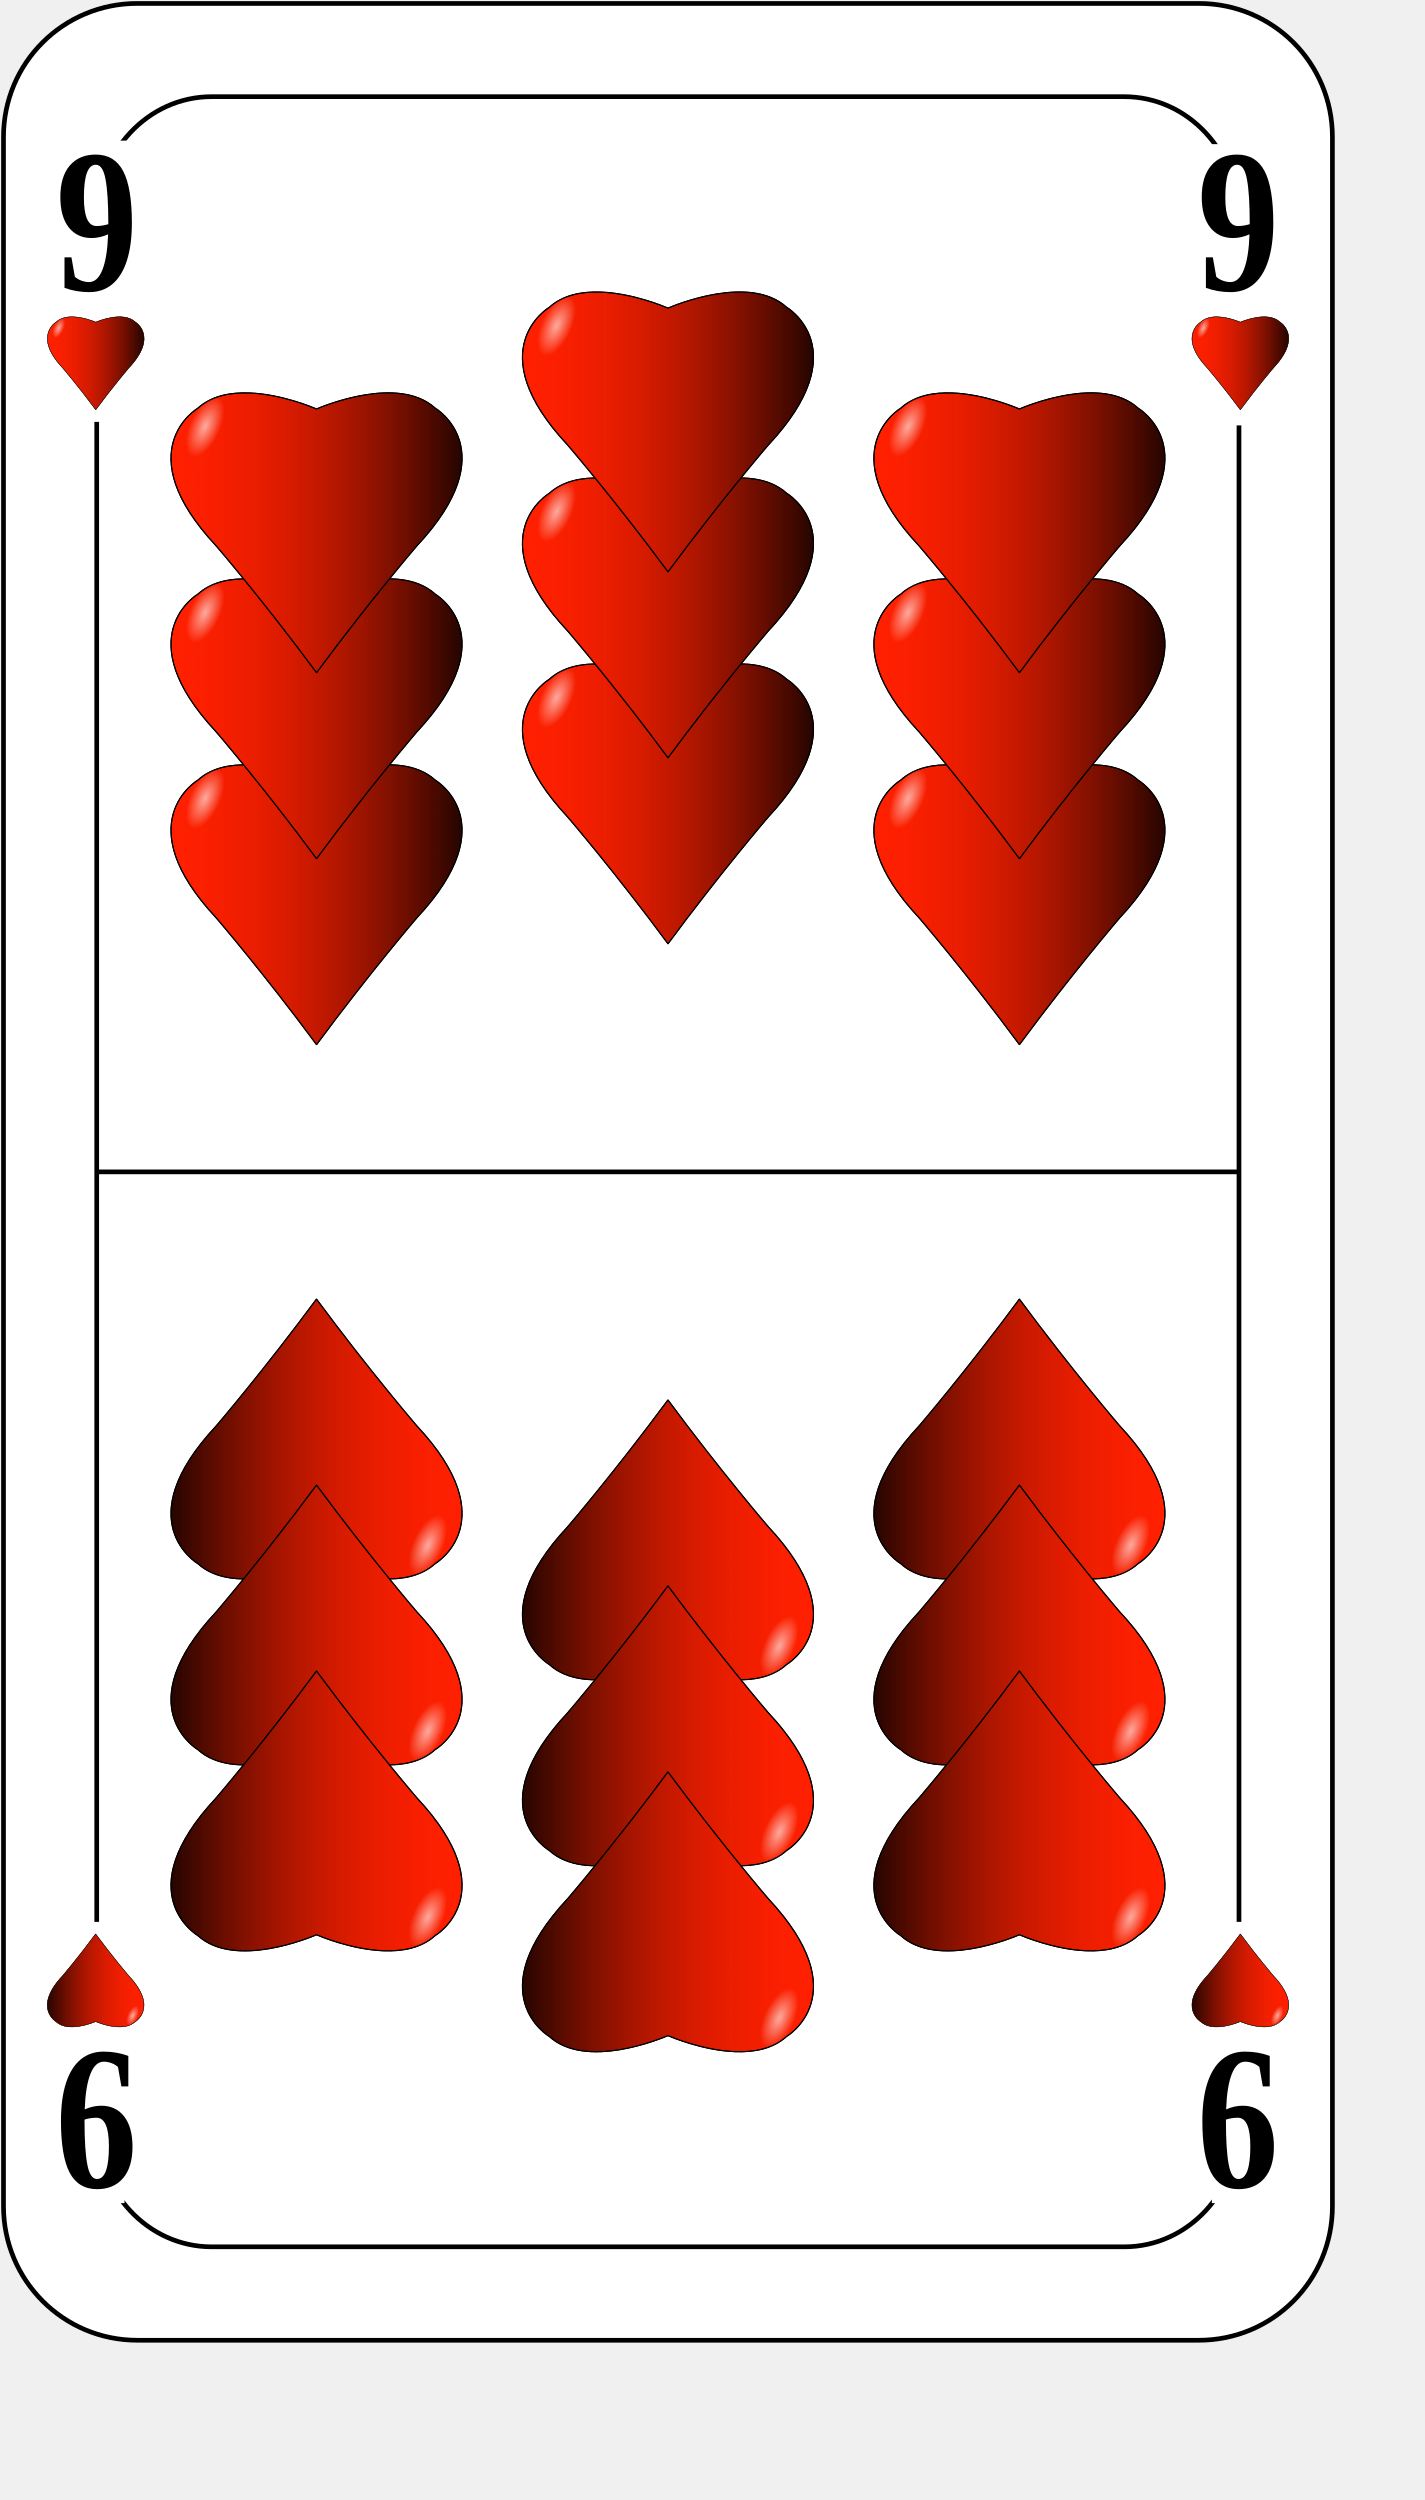
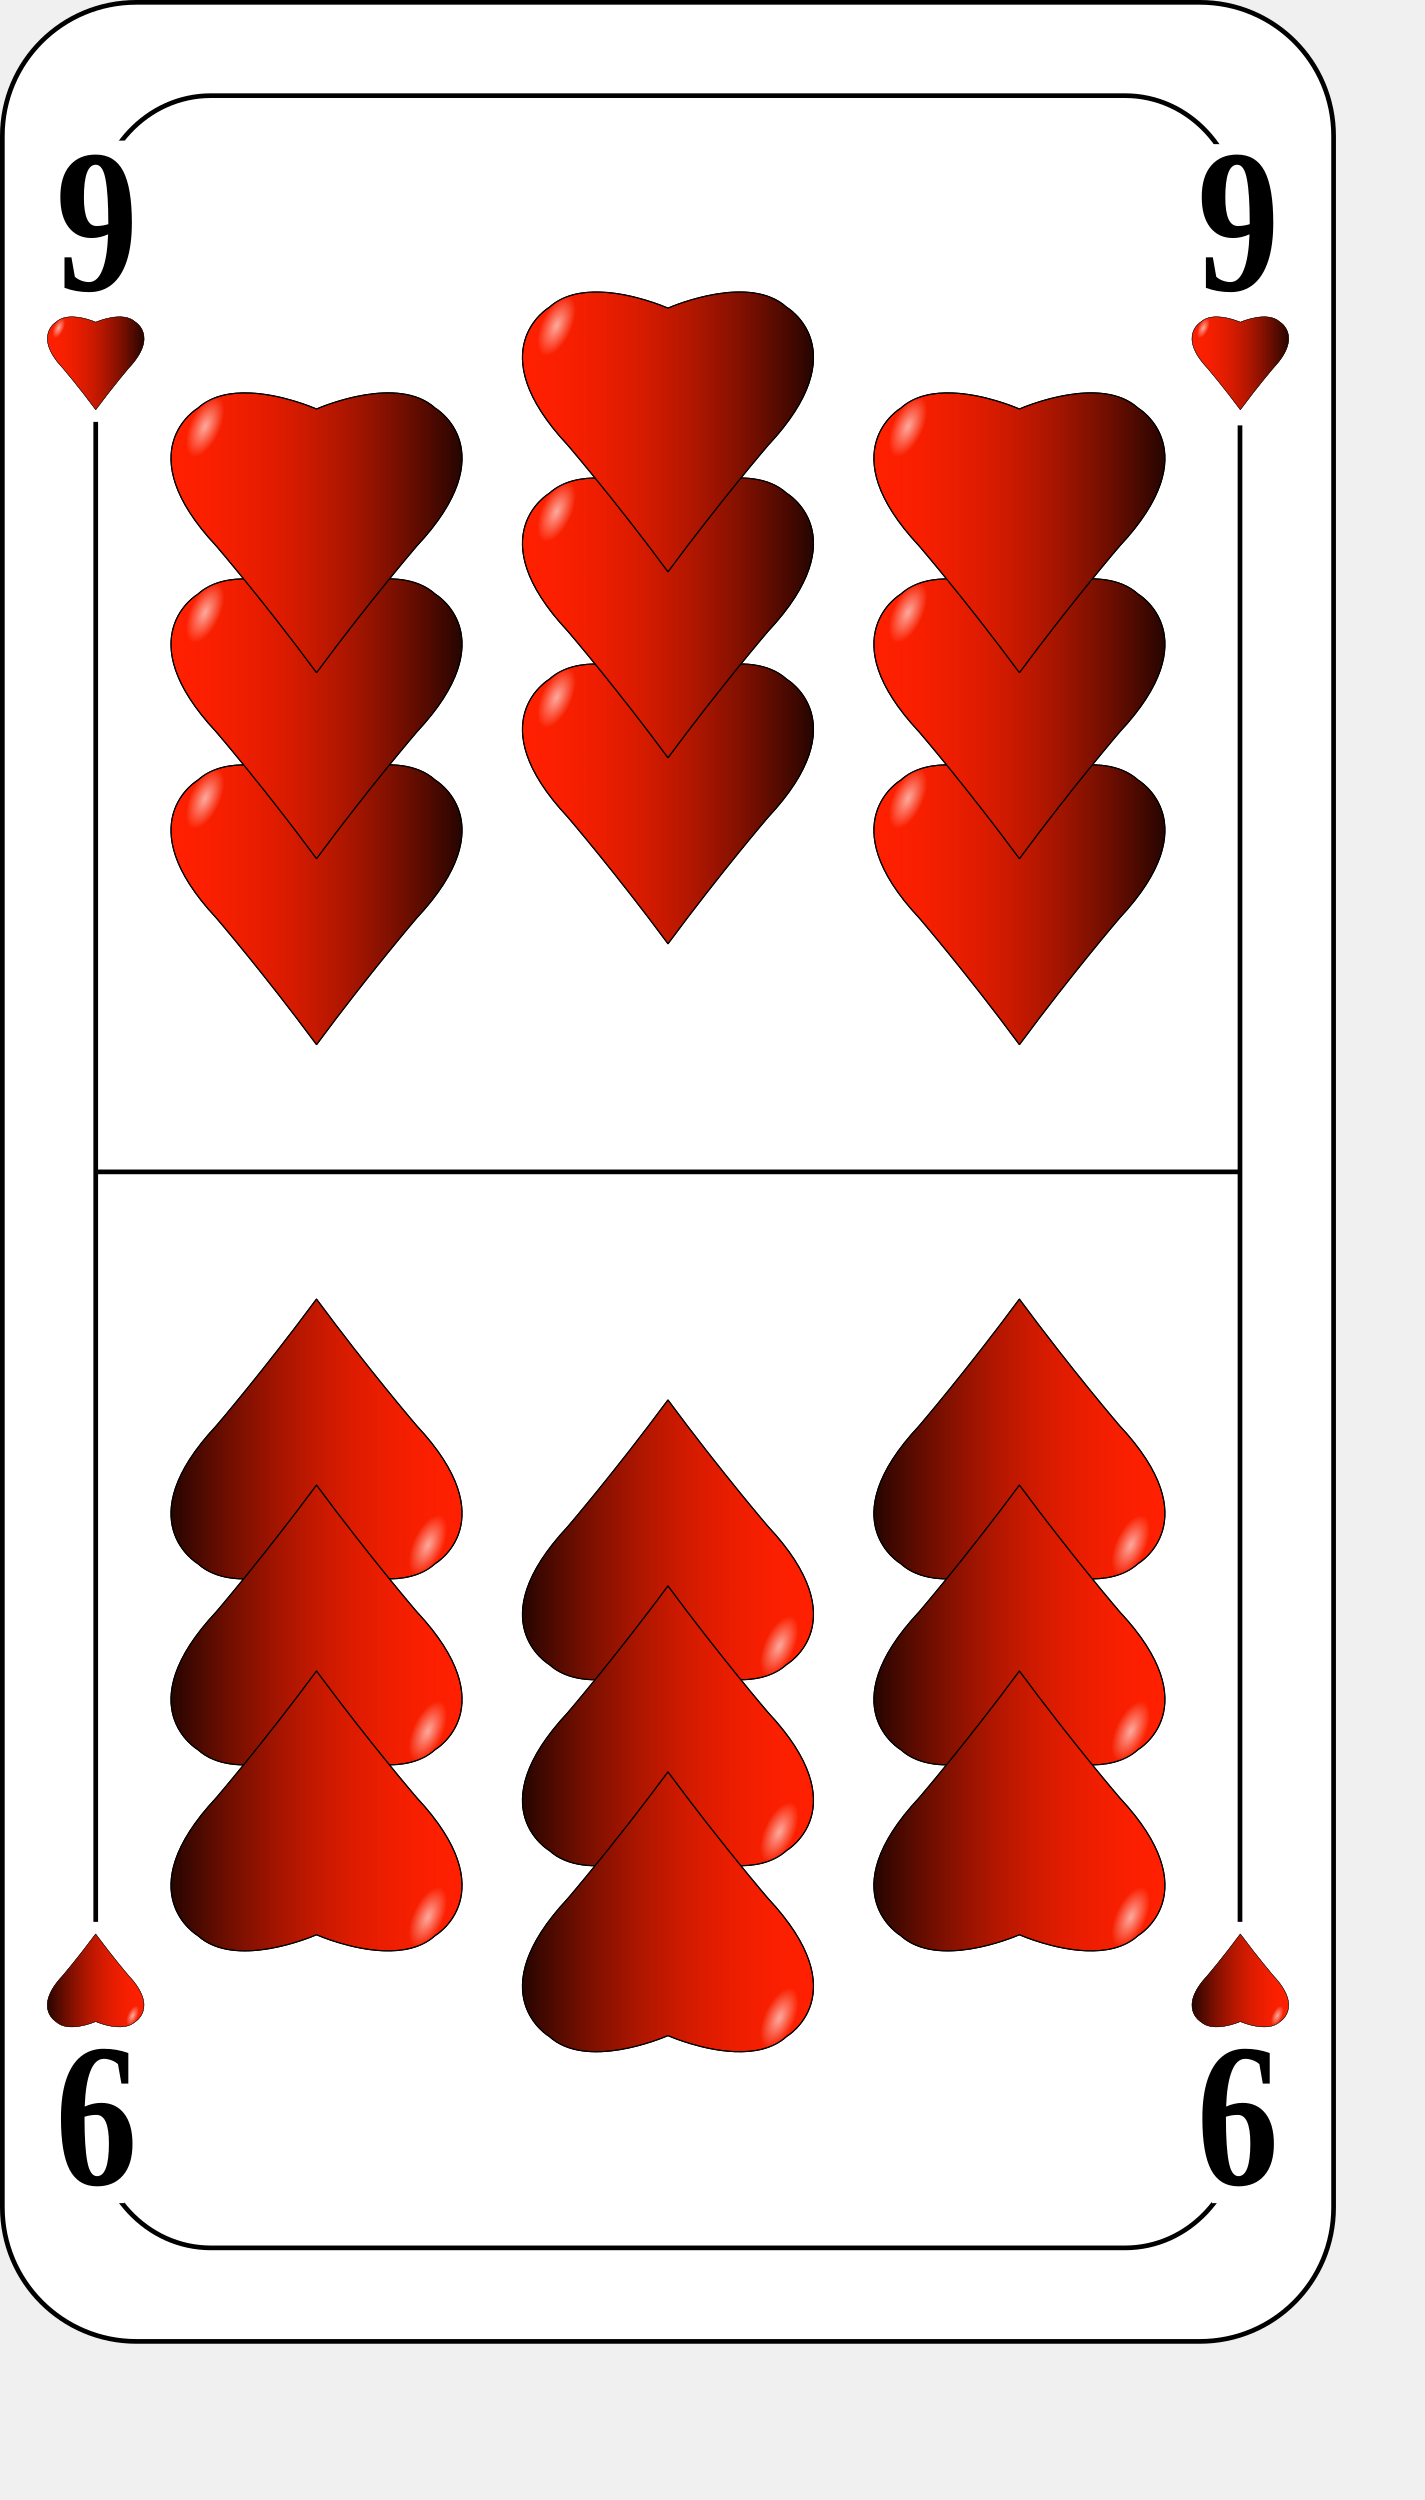
<svg xmlns="http://www.w3.org/2000/svg" xmlns:xlink="http://www.w3.org/1999/xlink" width="5.7cm" height="10cm" id="svg2">
  <defs id="defs4">
    <linearGradient id="linearGradient13385">
      <stop style="stop-color:#ffffff;stop-opacity:1;" offset="0" id="stop13387" />
      <stop style="stop-color:#ffffff;stop-opacity:0.368;" offset="1" id="stop13389" />
    </linearGradient>
    <linearGradient id="linearGradient2891">
      <stop style="stop-color:#000000;stop-opacity:1;" offset="0" id="stop2901" />
      <stop id="stop2926" offset="0.533" style="stop-color:#000000;stop-opacity:1;" />
      <stop id="stop2924" offset="1" style="stop-color:#ffffff;stop-opacity:0;" />
    </linearGradient>
    <marker orient="auto" markerHeight="3" markerWidth="4" markerUnits="strokeWidth" refY="5" refX="10" viewBox="0 0 10 10" id="ArrowStart">
      <path id="path2963" d="M 10 0 L 0 5 L 10 10 z" />
    </marker>
    <marker orient="auto" markerHeight="3" markerWidth="4" markerUnits="strokeWidth" refY="5" refX="0" viewBox="0 0 10 10" id="ArrowEnd">
      <path id="path2960" d="M 0 0 L 10 5 L 0 10 z" />
    </marker>
    <radialGradient xlink:href="#linearGradient2891" id="radialGradient2920" gradientUnits="userSpaceOnUse" cx="67.846" cy="317.541" fx="67.846" fy="317.541" r="17.543" gradientTransform="matrix(2.000017,-1.335070e-4,1.331271e-4,1.994326,-67.88836,-315.731)" />
    <linearGradient xlink:href="#linearGradient2891" id="linearGradient2934" x1="186.023" y1="-181.77" x2="186.023" y2="-201.982" gradientUnits="userSpaceOnUse" />
    <radialGradient xlink:href="#linearGradient2891" id="radialGradient2940" gradientUnits="userSpaceOnUse" gradientTransform="matrix(2.000017,-1.335070e-4,1.331271e-4,1.994326,-67.88836,-315.731)" cx="67.846" cy="317.541" fx="67.846" fy="317.541" r="17.543" />
    <linearGradient xlink:href="#linearGradient2891" id="linearGradient2942" gradientUnits="userSpaceOnUse" x1="186.023" y1="-181.596" x2="186.023" y2="-201.969" gradientTransform="translate(31.65738,-96.22968)" />
    <linearGradient xlink:href="#linearGradient2891" id="linearGradient2946" gradientUnits="userSpaceOnUse" gradientTransform="matrix(0.444424,0,0,1,-285.4879,-190.5501)" x1="186.023" y1="-181.596" x2="186.023" y2="-201.969" />
    <radialGradient xlink:href="#linearGradient2891" id="radialGradient2950" gradientUnits="userSpaceOnUse" gradientTransform="matrix(2.000017,-1.335070e-4,1.331271e-4,1.994326,-67.88836,-315.731)" cx="67.846" cy="317.541" fx="67.846" fy="317.541" r="17.543" />
    <radialGradient xlink:href="#linearGradient2891" id="radialGradient2954" gradientUnits="userSpaceOnUse" gradientTransform="matrix(2.000017,-1.335070e-4,1.331271e-4,1.994326,-67.88836,-315.731)" cx="67.846" cy="317.541" fx="67.846" fy="317.541" r="17.543" />
    <radialGradient xlink:href="#linearGradient2891" id="radialGradient2990" gradientUnits="userSpaceOnUse" gradientTransform="matrix(2.000017,-1.335070e-4,1.331271e-4,1.994326,-67.88836,-315.731)" cx="67.846" cy="317.541" fx="67.846" fy="317.541" r="17.543" />
    <linearGradient xlink:href="#linearGradient2891" id="linearGradient2994" gradientUnits="userSpaceOnUse" x1="186.023" y1="-181.766" x2="186.023" y2="-201.97" gradientTransform="matrix(0.514673,-9.312485e-38,0,1,-192.1665,-152.3622)" />
    <radialGradient xlink:href="#linearGradient2891" id="radialGradient3003" gradientUnits="userSpaceOnUse" gradientTransform="matrix(-3.416636e-4,1.977151,-1.977053,-3.416499e-4,695.667,183.5018)" cx="67.955" cy="317.438" fx="67.955" fy="317.438" r="17.543" />
    <radialGradient xlink:href="#linearGradient2891" id="radialGradient3007" gradientUnits="userSpaceOnUse" gradientTransform="matrix(-4.584482e-4,1.976652,-1.976861,-4.584968e-4,696.0013,183.5971)" cx="67.947" cy="317.633" fx="67.947" fy="317.633" r="17.543" />
    <radialGradient xlink:href="#linearGradient2891" id="radialGradient3009" gradientUnits="userSpaceOnUse" gradientTransform="matrix(1.095167e-2,1.98819,-1.988315,1.095237e-2,698.4489,179.183)" cx="67.946" cy="317.428" fx="67.946" fy="317.428" r="17.543" />
    <linearGradient xlink:href="#linearGradient2891" id="linearGradient3854" gradientUnits="userSpaceOnUse" gradientTransform="matrix(0.514673,-9.312485e-38,0,1,-227.1661,-190.1022)" x1="186.023" y1="-181.764" x2="186.023" y2="-202.091" />
    <linearGradient xlink:href="#linearGradient2891" id="linearGradient3859" gradientUnits="userSpaceOnUse" x1="186.023" y1="-181.77" x2="186.023" y2="-201.982" gradientTransform="translate(37.74003,-34.99958)" />
    <radialGradient xlink:href="#linearGradient2891" id="radialGradient9173" gradientUnits="userSpaceOnUse" gradientTransform="matrix(-3.416636e-4,1.977151,-1.977053,-3.416499e-4,695.667,183.5018)" cx="67.955" cy="317.438" fx="67.955" fy="317.438" r="17.543" />
    <linearGradient xlink:href="#linearGradient2891" id="linearGradient9175" gradientUnits="userSpaceOnUse" gradientTransform="translate(37.74003,-34.99958)" x1="186.023" y1="-181.77" x2="186.023" y2="-201.982" />
    <radialGradient xlink:href="#linearGradient2891" id="radialGradient9177" gradientUnits="userSpaceOnUse" gradientTransform="matrix(-4.584482e-4,1.976652,-1.976861,-4.584968e-4,696.0013,183.5971)" cx="67.947" cy="317.633" fx="67.947" fy="317.633" r="17.543" />
    <radialGradient xlink:href="#linearGradient2891" id="radialGradient9179" gradientUnits="userSpaceOnUse" gradientTransform="matrix(1.095167e-2,1.98819,-1.988315,1.095237e-2,698.4489,179.183)" cx="67.946" cy="317.428" fx="67.946" fy="317.428" r="17.543" />
    <linearGradient xlink:href="#linearGradient2891" id="linearGradient9181" gradientUnits="userSpaceOnUse" gradientTransform="matrix(0.514673,-9.312485e-38,0,1,-227.1661,-190.1022)" x1="186.023" y1="-181.764" x2="186.023" y2="-202.091" />
    <marker orient="auto" markerHeight="3" markerWidth="4" markerUnits="strokeWidth" refY="5" refX="10" viewBox="0 0 10 10" id="marker8348">
      <path id="path8246" d="M 10 0 L 0 5 L 10 10 z" />
    </marker>
    <marker orient="auto" markerHeight="3" markerWidth="4" markerUnits="strokeWidth" refY="5" refX="0" viewBox="0 0 10 10" id="marker8345">
      <path id="path8243" d="M 0 0 L 10 5 L 0 10 z" />
    </marker>
    <radialGradient gradientUnits="userSpaceOnUse" gradientTransform="matrix(0.535225,-0.46193,0.160737,0.186241,45.27302,18.48446)" r="16.411" fy="-23.941" fx="7.646" cy="-23.941" cx="7.646" id="radialGradient7212" xlink:href="#linearGradient7206" />
    <radialGradient gradientUnits="userSpaceOnUse" gradientTransform="matrix(0.217573,0.217573,-0.281981,0.281984,22.90459,16.75709)" r="22.806" fy="32.766" fx="-8.066" cy="32.766" cx="-8.066" id="radialGradient5743" xlink:href="#linearGradient5737" />
    <linearGradient gradientUnits="userSpaceOnUse" y2="55.612" x2="43.451" y1="55.612" x1="64.644" id="linearGradient3075" xlink:href="#linearGradient3077" />
    <linearGradient gradientTransform="translate(-5.149838,-2.797688)" gradientUnits="userSpaceOnUse" y2="33.15" x2="45.329" y1="33.15" x1="66.327" id="linearGradient3056" xlink:href="#linearGradient3061" />
    <linearGradient gradientTransform="translate(-12.82547,-5.950036)" gradientUnits="userSpaceOnUse" y2="101.708" x2="56.564" y1="103.703" x1="58.633" id="linearGradient3046" xlink:href="#linearGradient3001" />
    <linearGradient gradientTransform="translate(-16.31211,-1.629578)" gradientUnits="userSpaceOnUse" y2="90.734" x2="65.342" y1="91.956" x1="68.162" id="linearGradient3038" xlink:href="#linearGradient3001" />
    <linearGradient gradientUnits="userSpaceOnUse" y2="81.561" x2="40.936" y1="81.561" x1="35.771" id="linearGradient3030" xlink:href="#linearGradient3001" />
    <linearGradient gradientTransform="translate(-48.57863,47.01691)" gradientUnits="userSpaceOnUse" y2="22.383" x2="92.34" y1="22.383" x1="107.509" id="linearGradient3007" xlink:href="#linearGradient3001" />
    <linearGradient id="linearGradient3001">
      <stop id="stop3003" offset="0" style="stop-color:#000000;stop-opacity:0.653;" />
      <stop id="stop3005" offset="1" style="stop-color:#000000;stop-opacity:0;" />
    </linearGradient>
    <linearGradient id="linearGradient3061">
      <stop style="stop-color:#992510;stop-opacity:1;" offset="0" id="stop3063" />
      <stop style="stop-color:#992510;stop-opacity:0;" offset="1" id="stop3065" />
    </linearGradient>
    <linearGradient id="linearGradient3077">
      <stop style="stop-color:#1d0400;stop-opacity:1;" offset="0" id="stop3079" />
      <stop style="stop-color:#1d0400;stop-opacity:0;" offset="1" id="stop3081" />
    </linearGradient>
    <radialGradient gradientTransform="matrix(0.712722,-0.135823,-0.179264,0.731676,3.997135,26.61576)" gradientUnits="userSpaceOnUse" r="7.799" fy="3.735" fx="28.9" cy="3.735" cx="28.9" id="radialGradient16370" xlink:href="#linearGradient16364" />
    <linearGradient id="linearGradient16364">
      <stop id="stop16366" offset="0" style="stop-color:#ffffff;stop-opacity:0.622;" />
      <stop id="stop16368" offset="1" style="stop-color:#ffffff;stop-opacity:0;" />
    </linearGradient>
    <linearGradient id="linearGradient5737">
      <stop id="stop5739" offset="0" style="stop-color:#ffffff;stop-opacity:1;" />
      <stop id="stop5741" offset="1" style="stop-color:#ffffff;stop-opacity:0;" />
    </linearGradient>
    <linearGradient id="linearGradient7206">
      <stop id="stop7208" offset="0" style="stop-color:#ffffff;stop-opacity:1;" />
      <stop id="stop7210" offset="1" style="stop-color:#ffffff;stop-opacity:0;" />
    </linearGradient>
    <linearGradient xlink:href="#linearGradient3061" id="linearGradient11466" gradientUnits="userSpaceOnUse" gradientTransform="translate(-5.149838,-2.797688)" x1="66.327" y1="33.15" x2="45.329" y2="33.15" />
    <radialGradient xlink:href="#linearGradient7206" id="radialGradient11468" gradientUnits="userSpaceOnUse" gradientTransform="matrix(0.535225,-0.46193,0.160737,0.186241,45.27302,18.48446)" cx="7.646" cy="-23.941" fx="7.646" fy="-23.941" r="16.411" />
    <linearGradient xlink:href="#linearGradient3001" id="linearGradient11470" gradientUnits="userSpaceOnUse" gradientTransform="translate(-16.31211,-1.629578)" x1="68.162" y1="91.956" x2="65.342" y2="90.734" />
    <linearGradient xlink:href="#linearGradient3001" id="linearGradient11472" gradientUnits="userSpaceOnUse" gradientTransform="translate(-48.57863,47.01691)" x1="107.509" y1="22.383" x2="92.34" y2="22.383" />
    <linearGradient xlink:href="#linearGradient3001" id="linearGradient11474" gradientUnits="userSpaceOnUse" x1="35.771" y1="81.561" x2="40.936" y2="81.561" />
    <linearGradient xlink:href="#linearGradient3001" id="linearGradient11476" gradientUnits="userSpaceOnUse" gradientTransform="translate(-12.82547,-5.950036)" x1="58.633" y1="103.703" x2="56.564" y2="101.708" />
    <linearGradient xlink:href="#linearGradient3077" id="linearGradient11478" gradientUnits="userSpaceOnUse" x1="64.644" y1="55.612" x2="43.451" y2="55.612" />
    <linearGradient xlink:href="#linearGradient3061" id="linearGradient11514" gradientUnits="userSpaceOnUse" gradientTransform="translate(-5.149838,-2.797688)" x1="66.327" y1="33.15" x2="45.329" y2="33.15" />
    <radialGradient xlink:href="#linearGradient7206" id="radialGradient11516" gradientUnits="userSpaceOnUse" gradientTransform="matrix(0.535225,-0.46193,0.160737,0.186241,45.27302,18.48446)" cx="7.646" cy="-23.941" fx="7.646" fy="-23.941" r="16.411" />
    <linearGradient xlink:href="#linearGradient3001" id="linearGradient11518" gradientUnits="userSpaceOnUse" gradientTransform="translate(-16.31211,-1.629578)" x1="68.162" y1="91.956" x2="65.342" y2="90.734" />
    <linearGradient xlink:href="#linearGradient3001" id="linearGradient11520" gradientUnits="userSpaceOnUse" gradientTransform="translate(-48.57863,47.01691)" x1="107.509" y1="22.383" x2="92.34" y2="22.383" />
    <linearGradient xlink:href="#linearGradient3001" id="linearGradient11522" gradientUnits="userSpaceOnUse" x1="35.771" y1="81.561" x2="40.936" y2="81.561" />
    <linearGradient xlink:href="#linearGradient3001" id="linearGradient11524" gradientUnits="userSpaceOnUse" gradientTransform="translate(-12.82547,-5.950036)" x1="58.633" y1="103.703" x2="56.564" y2="101.708" />
    <linearGradient xlink:href="#linearGradient3077" id="linearGradient11526" gradientUnits="userSpaceOnUse" x1="64.644" y1="55.612" x2="43.451" y2="55.612" />
    <linearGradient xlink:href="#linearGradient3061" id="linearGradient11562" gradientUnits="userSpaceOnUse" gradientTransform="translate(-5.149838,-2.797688)" x1="66.327" y1="33.15" x2="45.329" y2="33.15" />
    <radialGradient xlink:href="#linearGradient7206" id="radialGradient11564" gradientUnits="userSpaceOnUse" gradientTransform="matrix(0.535225,-0.46193,0.160737,0.186241,45.27302,18.48446)" cx="7.646" cy="-23.941" fx="7.646" fy="-23.941" r="16.411" />
    <linearGradient xlink:href="#linearGradient3001" id="linearGradient11566" gradientUnits="userSpaceOnUse" gradientTransform="translate(-16.31211,-1.629578)" x1="68.162" y1="91.956" x2="65.342" y2="90.734" />
    <linearGradient xlink:href="#linearGradient3001" id="linearGradient11568" gradientUnits="userSpaceOnUse" gradientTransform="translate(-48.57863,47.01691)" x1="107.509" y1="22.383" x2="92.34" y2="22.383" />
    <linearGradient xlink:href="#linearGradient3001" id="linearGradient11570" gradientUnits="userSpaceOnUse" x1="35.771" y1="81.561" x2="40.936" y2="81.561" />
    <linearGradient xlink:href="#linearGradient3001" id="linearGradient11572" gradientUnits="userSpaceOnUse" gradientTransform="translate(-12.82547,-5.950036)" x1="58.633" y1="103.703" x2="56.564" y2="101.708" />
    <linearGradient xlink:href="#linearGradient3077" id="linearGradient11574" gradientUnits="userSpaceOnUse" x1="64.644" y1="55.612" x2="43.451" y2="55.612" />
    <linearGradient xlink:href="#linearGradient3061" id="linearGradient11610" gradientUnits="userSpaceOnUse" gradientTransform="translate(-5.149838,-2.797688)" x1="66.327" y1="33.15" x2="45.329" y2="33.15" />
    <radialGradient xlink:href="#linearGradient7206" id="radialGradient11612" gradientUnits="userSpaceOnUse" gradientTransform="matrix(0.535225,-0.46193,0.160737,0.186241,45.27302,18.48446)" cx="7.646" cy="-23.941" fx="7.646" fy="-23.941" r="16.411" />
    <linearGradient xlink:href="#linearGradient3001" id="linearGradient11614" gradientUnits="userSpaceOnUse" gradientTransform="translate(-16.31211,-1.629578)" x1="68.162" y1="91.956" x2="65.342" y2="90.734" />
    <linearGradient xlink:href="#linearGradient3001" id="linearGradient11616" gradientUnits="userSpaceOnUse" gradientTransform="translate(-48.57863,47.01691)" x1="107.509" y1="22.383" x2="92.34" y2="22.383" />
    <linearGradient xlink:href="#linearGradient3001" id="linearGradient11618" gradientUnits="userSpaceOnUse" x1="35.771" y1="81.561" x2="40.936" y2="81.561" />
    <linearGradient xlink:href="#linearGradient3001" id="linearGradient11620" gradientUnits="userSpaceOnUse" gradientTransform="translate(-12.82547,-5.950036)" x1="58.633" y1="103.703" x2="56.564" y2="101.708" />
    <linearGradient xlink:href="#linearGradient3077" id="linearGradient11622" gradientUnits="userSpaceOnUse" x1="64.644" y1="55.612" x2="43.451" y2="55.612" />
    <linearGradient xlink:href="#linearGradient3061" id="linearGradient11658" gradientUnits="userSpaceOnUse" gradientTransform="translate(-5.149838,-2.797688)" x1="66.327" y1="33.15" x2="45.329" y2="33.15" />
    <radialGradient xlink:href="#linearGradient7206" id="radialGradient11660" gradientUnits="userSpaceOnUse" gradientTransform="matrix(0.535225,-0.46193,0.160737,0.186241,45.27302,18.48446)" cx="7.646" cy="-23.941" fx="7.646" fy="-23.941" r="16.411" />
    <linearGradient xlink:href="#linearGradient3001" id="linearGradient11662" gradientUnits="userSpaceOnUse" gradientTransform="translate(-16.31211,-1.629578)" x1="68.162" y1="91.956" x2="65.342" y2="90.734" />
    <linearGradient xlink:href="#linearGradient3001" id="linearGradient11664" gradientUnits="userSpaceOnUse" gradientTransform="translate(-48.57863,47.01691)" x1="107.509" y1="22.383" x2="92.34" y2="22.383" />
    <linearGradient xlink:href="#linearGradient3001" id="linearGradient11666" gradientUnits="userSpaceOnUse" x1="35.771" y1="81.561" x2="40.936" y2="81.561" />
    <linearGradient xlink:href="#linearGradient3001" id="linearGradient11668" gradientUnits="userSpaceOnUse" gradientTransform="translate(-12.82547,-5.950036)" x1="58.633" y1="103.703" x2="56.564" y2="101.708" />
    <linearGradient xlink:href="#linearGradient3077" id="linearGradient11670" gradientUnits="userSpaceOnUse" x1="64.644" y1="55.612" x2="43.451" y2="55.612" />
    <linearGradient xlink:href="#linearGradient3061" id="linearGradient11706" gradientUnits="userSpaceOnUse" gradientTransform="translate(-5.149838,-2.797688)" x1="66.327" y1="33.15" x2="45.329" y2="33.15" />
    <radialGradient xlink:href="#linearGradient7206" id="radialGradient11708" gradientUnits="userSpaceOnUse" gradientTransform="matrix(0.535225,-0.46193,0.160737,0.186241,45.27302,18.48446)" cx="7.646" cy="-23.941" fx="7.646" fy="-23.941" r="16.411" />
    <linearGradient xlink:href="#linearGradient3001" id="linearGradient11710" gradientUnits="userSpaceOnUse" gradientTransform="translate(-16.31211,-1.629578)" x1="68.162" y1="91.956" x2="65.342" y2="90.734" />
    <linearGradient xlink:href="#linearGradient3001" id="linearGradient11712" gradientUnits="userSpaceOnUse" gradientTransform="translate(-48.57863,47.01691)" x1="107.509" y1="22.383" x2="92.34" y2="22.383" />
    <linearGradient xlink:href="#linearGradient3001" id="linearGradient11714" gradientUnits="userSpaceOnUse" x1="35.771" y1="81.561" x2="40.936" y2="81.561" />
    <linearGradient xlink:href="#linearGradient3001" id="linearGradient11716" gradientUnits="userSpaceOnUse" gradientTransform="translate(-12.82547,-5.950036)" x1="58.633" y1="103.703" x2="56.564" y2="101.708" />
    <linearGradient xlink:href="#linearGradient3077" id="linearGradient11718" gradientUnits="userSpaceOnUse" x1="64.644" y1="55.612" x2="43.451" y2="55.612" />
    <linearGradient xlink:href="#linearGradient3061" id="linearGradient11802" gradientUnits="userSpaceOnUse" gradientTransform="translate(-5.149838,-2.797688)" x1="66.327" y1="33.15" x2="45.329" y2="33.15" />
    <radialGradient xlink:href="#linearGradient7206" id="radialGradient11804" gradientUnits="userSpaceOnUse" gradientTransform="matrix(0.535225,-0.46193,0.160737,0.186241,45.27302,18.48446)" cx="7.646" cy="-23.941" fx="7.646" fy="-23.941" r="16.411" />
    <linearGradient xlink:href="#linearGradient3001" id="linearGradient11806" gradientUnits="userSpaceOnUse" gradientTransform="translate(-16.31211,-1.629578)" x1="68.162" y1="91.956" x2="65.342" y2="90.734" />
    <linearGradient xlink:href="#linearGradient3001" id="linearGradient11808" gradientUnits="userSpaceOnUse" gradientTransform="translate(-48.57863,47.01691)" x1="107.509" y1="22.383" x2="92.34" y2="22.383" />
    <linearGradient xlink:href="#linearGradient3001" id="linearGradient11810" gradientUnits="userSpaceOnUse" x1="35.771" y1="81.561" x2="40.936" y2="81.561" />
    <linearGradient xlink:href="#linearGradient3001" id="linearGradient11812" gradientUnits="userSpaceOnUse" gradientTransform="translate(-12.82547,-5.950036)" x1="58.633" y1="103.703" x2="56.564" y2="101.708" />
    <linearGradient xlink:href="#linearGradient3077" id="linearGradient11814" gradientUnits="userSpaceOnUse" x1="64.644" y1="55.612" x2="43.451" y2="55.612" />
    <linearGradient xlink:href="#linearGradient3061" id="linearGradient11850" gradientUnits="userSpaceOnUse" gradientTransform="translate(-5.149838,-2.797688)" x1="66.327" y1="33.15" x2="45.329" y2="33.15" />
    <radialGradient xlink:href="#linearGradient7206" id="radialGradient11852" gradientUnits="userSpaceOnUse" gradientTransform="matrix(0.535225,-0.46193,0.160737,0.186241,45.27302,18.48446)" cx="7.646" cy="-23.941" fx="7.646" fy="-23.941" r="16.411" />
    <linearGradient xlink:href="#linearGradient3001" id="linearGradient11854" gradientUnits="userSpaceOnUse" gradientTransform="translate(-16.31211,-1.629578)" x1="68.162" y1="91.956" x2="65.342" y2="90.734" />
    <linearGradient xlink:href="#linearGradient3001" id="linearGradient11856" gradientUnits="userSpaceOnUse" gradientTransform="translate(-48.57863,47.01691)" x1="107.509" y1="22.383" x2="92.34" y2="22.383" />
    <linearGradient xlink:href="#linearGradient3001" id="linearGradient11858" gradientUnits="userSpaceOnUse" x1="35.771" y1="81.561" x2="40.936" y2="81.561" />
    <linearGradient xlink:href="#linearGradient3001" id="linearGradient11860" gradientUnits="userSpaceOnUse" gradientTransform="translate(-12.82547,-5.950036)" x1="58.633" y1="103.703" x2="56.564" y2="101.708" />
    <linearGradient xlink:href="#linearGradient3077" id="linearGradient11862" gradientUnits="userSpaceOnUse" x1="64.644" y1="55.612" x2="43.451" y2="55.612" />
    <linearGradient xlink:href="#linearGradient3061" id="linearGradient11898" gradientUnits="userSpaceOnUse" gradientTransform="translate(-5.149838,-2.797688)" x1="66.327" y1="33.15" x2="45.329" y2="33.15" />
    <radialGradient xlink:href="#linearGradient7206" id="radialGradient11900" gradientUnits="userSpaceOnUse" gradientTransform="matrix(0.535225,-0.46193,0.160737,0.186241,45.27302,18.48446)" cx="7.646" cy="-23.941" fx="7.646" fy="-23.941" r="16.411" />
    <linearGradient xlink:href="#linearGradient3001" id="linearGradient11902" gradientUnits="userSpaceOnUse" gradientTransform="translate(-16.31211,-1.629578)" x1="68.162" y1="91.956" x2="65.342" y2="90.734" />
    <linearGradient xlink:href="#linearGradient3001" id="linearGradient11904" gradientUnits="userSpaceOnUse" gradientTransform="translate(-48.57863,47.01691)" x1="107.509" y1="22.383" x2="92.34" y2="22.383" />
    <linearGradient xlink:href="#linearGradient3001" id="linearGradient11906" gradientUnits="userSpaceOnUse" x1="35.771" y1="81.561" x2="40.936" y2="81.561" />
    <linearGradient xlink:href="#linearGradient3001" id="linearGradient11908" gradientUnits="userSpaceOnUse" gradientTransform="translate(-12.82547,-5.950036)" x1="58.633" y1="103.703" x2="56.564" y2="101.708" />
    <linearGradient xlink:href="#linearGradient3077" id="linearGradient11910" gradientUnits="userSpaceOnUse" x1="64.644" y1="55.612" x2="43.451" y2="55.612" />
    <linearGradient xlink:href="#linearGradient3061" id="linearGradient11912" gradientUnits="userSpaceOnUse" gradientTransform="translate(-5.149838,-2.797688)" x1="66.327" y1="33.15" x2="45.329" y2="33.15" />
    <radialGradient xlink:href="#linearGradient7206" id="radialGradient11914" gradientUnits="userSpaceOnUse" gradientTransform="matrix(0.535225,-0.46193,0.160737,0.186241,45.27302,18.48446)" cx="7.646" cy="-23.941" fx="7.646" fy="-23.941" r="16.411" />
    <linearGradient xlink:href="#linearGradient3001" id="linearGradient11916" gradientUnits="userSpaceOnUse" gradientTransform="translate(-16.31211,-1.629578)" x1="68.162" y1="91.956" x2="65.342" y2="90.734" />
    <linearGradient xlink:href="#linearGradient3001" id="linearGradient11918" gradientUnits="userSpaceOnUse" gradientTransform="translate(-48.57863,47.01691)" x1="107.509" y1="22.383" x2="92.34" y2="22.383" />
    <linearGradient xlink:href="#linearGradient3001" id="linearGradient11920" gradientUnits="userSpaceOnUse" x1="35.771" y1="81.561" x2="40.936" y2="81.561" />
    <linearGradient xlink:href="#linearGradient3001" id="linearGradient11922" gradientUnits="userSpaceOnUse" gradientTransform="translate(-12.82547,-5.950036)" x1="58.633" y1="103.703" x2="56.564" y2="101.708" />
    <linearGradient xlink:href="#linearGradient3077" id="linearGradient11924" gradientUnits="userSpaceOnUse" x1="64.644" y1="55.612" x2="43.451" y2="55.612" />
    <radialGradient gradientUnits="userSpaceOnUse" r="7.799" fy="24.52" fx="24.028" cy="24.52" cx="24.028" id="radialGradient11988" xlink:href="#linearGradient16364" />
    <linearGradient gradientUnits="userSpaceOnUse" y2="52.431" x2="-1.737" y1="52.431" x1="112.339" id="linearGradient5277" xlink:href="#linearGradient5271" />
    <linearGradient id="linearGradient5271">
      <stop id="stop5273" offset="0" style="stop-color:#000000;stop-opacity:1;" />
      <stop id="stop5275" offset="1" style="stop-color:#ff2000;stop-opacity:0;" />
    </linearGradient>
    <linearGradient id="linearGradient11978">
      <stop id="stop11980" offset="0" style="stop-color:#ffffff;stop-opacity:0.731;" />
      <stop id="stop11982" offset="1" style="stop-color:#bcc863;stop-opacity:0;" />
    </linearGradient>
    <linearGradient xlink:href="#linearGradient5271" id="linearGradient12006" gradientUnits="userSpaceOnUse" x1="112.339" y1="52.431" x2="-1.737" y2="52.431" />
    <radialGradient xlink:href="#linearGradient16364" id="radialGradient12008" gradientUnits="userSpaceOnUse" gradientTransform="matrix(0.712722,-0.135823,-0.179264,0.731676,3.997135,26.61576)" cx="28.9" cy="3.735" fx="28.9" fy="3.735" r="7.799" />
    <linearGradient xlink:href="#linearGradient5271" id="linearGradient12018" gradientUnits="userSpaceOnUse" x1="112.339" y1="52.431" x2="-1.737" y2="52.431" />
    <radialGradient xlink:href="#linearGradient16364" id="radialGradient12020" gradientUnits="userSpaceOnUse" gradientTransform="matrix(0.712722,-0.135823,-0.179264,0.731676,3.997135,26.61576)" cx="28.9" cy="3.735" fx="28.9" fy="3.735" r="7.799" />
    <linearGradient xlink:href="#linearGradient5271" id="linearGradient12030" gradientUnits="userSpaceOnUse" x1="112.339" y1="52.431" x2="-1.737" y2="52.431" />
    <radialGradient xlink:href="#linearGradient16364" id="radialGradient12032" gradientUnits="userSpaceOnUse" gradientTransform="matrix(0.712722,-0.135823,-0.179264,0.731676,3.997135,26.61576)" cx="28.9" cy="3.735" fx="28.9" fy="3.735" r="7.799" />
    <linearGradient xlink:href="#linearGradient5271" id="linearGradient12042" gradientUnits="userSpaceOnUse" x1="112.339" y1="52.431" x2="-1.737" y2="52.431" />
    <radialGradient xlink:href="#linearGradient16364" id="radialGradient12044" gradientUnits="userSpaceOnUse" gradientTransform="matrix(0.712722,-0.135823,-0.179264,0.731676,3.997135,26.61576)" cx="28.9" cy="3.735" fx="28.9" fy="3.735" r="7.799" />
    <linearGradient xlink:href="#linearGradient5271" id="linearGradient12054" gradientUnits="userSpaceOnUse" x1="112.339" y1="52.431" x2="-1.737" y2="52.431" />
    <radialGradient xlink:href="#linearGradient16364" id="radialGradient12056" gradientUnits="userSpaceOnUse" gradientTransform="matrix(0.712722,-0.135823,-0.179264,0.731676,3.997135,26.61576)" cx="28.9" cy="3.735" fx="28.9" fy="3.735" r="7.799" />
    <linearGradient xlink:href="#linearGradient5271" id="linearGradient12066" gradientUnits="userSpaceOnUse" x1="112.339" y1="52.431" x2="-1.737" y2="52.431" />
    <radialGradient xlink:href="#linearGradient16364" id="radialGradient12068" gradientUnits="userSpaceOnUse" gradientTransform="matrix(0.712722,-0.135823,-0.179264,0.731676,3.997135,26.61576)" cx="28.9" cy="3.735" fx="28.9" fy="3.735" r="7.799" />
    <radialGradient gradientUnits="userSpaceOnUse" gradientTransform="matrix(0.535225,-0.46193,0.160737,0.186241,45.27302,18.48446)" r="16.411" fy="-23.941" fx="7.646" cy="-23.941" cx="7.646" id="radialGradient6226" xlink:href="#linearGradient7206" />
    <radialGradient gradientUnits="userSpaceOnUse" gradientTransform="matrix(0.217573,0.217573,-0.281981,0.281984,22.90459,16.75709)" r="22.806" fy="32.766" fx="-8.066" cy="32.766" cx="-8.066" id="radialGradient6224" xlink:href="#linearGradient5737" />
    <linearGradient gradientTransform="translate(0,0.191226)" gradientUnits="userSpaceOnUse" y2="55.612" x2="43.451" y1="55.612" x1="64.644" id="linearGradient6222" xlink:href="#linearGradient3077" />
    <linearGradient gradientTransform="translate(-5.149838,-2.797688)" gradientUnits="userSpaceOnUse" y2="33.15" x2="45.329" y1="33.15" x1="66.327" id="linearGradient6220" xlink:href="#linearGradient3061" />
    <linearGradient gradientTransform="translate(-12.82547,-6.050036)" gradientUnits="userSpaceOnUse" y2="101.708" x2="56.564" y1="103.703" x1="58.633" id="linearGradient6218" xlink:href="#linearGradient3001" />
    <linearGradient gradientTransform="translate(-16.31211,-1.729578)" gradientUnits="userSpaceOnUse" y2="90.734" x2="65.342" y1="91.956" x1="68.162" id="linearGradient6216" xlink:href="#linearGradient3001" />
    <linearGradient gradientUnits="userSpaceOnUse" y2="81.561" x2="40.936" y1="81.561" x1="35.771" id="linearGradient6214" xlink:href="#linearGradient3001" />
    <linearGradient gradientTransform="translate(-48.57863,46.91691)" gradientUnits="userSpaceOnUse" y2="22.383" x2="92.34" y1="22.383" x1="107.509" id="linearGradient6212" xlink:href="#linearGradient3001" />
    <linearGradient id="linearGradient6206">
      <stop id="stop6208" offset="0" style="stop-color:#000000;stop-opacity:0.653;" />
      <stop id="stop6210" offset="1" style="stop-color:#000000;stop-opacity:0;" />
    </linearGradient>
    <linearGradient id="linearGradient6200">
      <stop style="stop-color:#992510;stop-opacity:1;" offset="0" id="stop6202" />
      <stop style="stop-color:#992510;stop-opacity:0;" offset="1" id="stop6204" />
    </linearGradient>
    <linearGradient id="linearGradient6194">
      <stop style="stop-color:#1d0400;stop-opacity:1;" offset="0" id="stop6196" />
      <stop style="stop-color:#1d0400;stop-opacity:0;" offset="1" id="stop6198" />
    </linearGradient>
    <radialGradient gradientTransform="matrix(0.712722,-0.135823,-0.179264,0.731676,3.997135,26.61576)" gradientUnits="userSpaceOnUse" r="7.799" fy="3.735" fx="28.9" cy="3.735" cx="28.9" id="radialGradient6192" xlink:href="#linearGradient16364" />
    <linearGradient id="linearGradient6186">
      <stop id="stop6188" offset="0" style="stop-color:#ffffff;stop-opacity:0.622;" />
      <stop id="stop6190" offset="1" style="stop-color:#ffffff;stop-opacity:0;" />
    </linearGradient>
    <linearGradient id="linearGradient6180">
      <stop id="stop6182" offset="0" style="stop-color:#ffffff;stop-opacity:1;" />
      <stop id="stop6184" offset="1" style="stop-color:#ffffff;stop-opacity:0;" />
    </linearGradient>
    <linearGradient id="linearGradient6174">
      <stop id="stop6176" offset="0" style="stop-color:#ffffff;stop-opacity:1;" />
      <stop id="stop6178" offset="1" style="stop-color:#ffffff;stop-opacity:0;" />
    </linearGradient>
    <linearGradient xlink:href="#linearGradient3061" id="linearGradient6246" gradientUnits="userSpaceOnUse" gradientTransform="translate(-5.149838,-2.797688)" x1="66.327" y1="33.15" x2="45.329" y2="33.15" />
    <radialGradient xlink:href="#linearGradient7206" id="radialGradient6248" gradientUnits="userSpaceOnUse" gradientTransform="matrix(0.535225,-0.46193,0.160737,0.186241,45.27302,18.48446)" cx="7.646" cy="-23.941" fx="7.646" fy="-23.941" r="16.411" />
    <linearGradient xlink:href="#linearGradient3001" id="linearGradient6250" gradientUnits="userSpaceOnUse" gradientTransform="translate(-16.31211,-1.629578)" x1="68.162" y1="91.956" x2="65.342" y2="90.734" />
    <linearGradient xlink:href="#linearGradient3001" id="linearGradient6252" gradientUnits="userSpaceOnUse" x1="35.771" y1="81.561" x2="40.936" y2="81.561" />
    <linearGradient xlink:href="#linearGradient3001" id="linearGradient6254" gradientUnits="userSpaceOnUse" gradientTransform="translate(-48.57863,47.01691)" x1="107.509" y1="22.383" x2="92.34" y2="22.383" />
    <linearGradient xlink:href="#linearGradient3001" id="linearGradient6256" gradientUnits="userSpaceOnUse" gradientTransform="translate(-12.82547,-5.950036)" x1="58.633" y1="103.703" x2="56.564" y2="101.708" />
    <linearGradient xlink:href="#linearGradient3077" id="linearGradient6258" gradientUnits="userSpaceOnUse" x1="64.644" y1="55.612" x2="43.451" y2="55.612" />
    <linearGradient gradientUnits="userSpaceOnUse" y2="51.436" x2="29.235" y1="51.436" x1="115.75" id="linearGradient17187" xlink:href="#linearGradient17181" />
    <linearGradient id="linearGradient17181">
      <stop id="stop17183" offset="0" style="stop-color:#000000;stop-opacity:1;" />
      <stop id="stop17185" offset="1" style="stop-color:#000000;stop-opacity:0;" />
    </linearGradient>
    <radialGradient gradientUnits="userSpaceOnUse" r="7.799" fy="24.52" fx="24.028" cy="24.52" cx="24.028" id="radialGradient6372" xlink:href="#linearGradient16364" />
    <linearGradient id="linearGradient6366">
      <stop id="stop6368" offset="0" style="stop-color:#ffffff;stop-opacity:0.648;" />
      <stop id="stop6370" offset="1" style="stop-color:#fffff7;stop-opacity:0;" />
    </linearGradient>
    <linearGradient gradientTransform="translate(-11.54497,-5.551373)" gradientUnits="userSpaceOnUse" y2="101.708" x2="56.564" y1="103.703" x1="58.633" id="linearGradient6364" xlink:href="#linearGradient3001" />
    <linearGradient id="linearGradient6358">
      <stop id="stop6360" offset="0" style="stop-color:#000000;stop-opacity:0.653;" />
      <stop id="stop6362" offset="1" style="stop-color:#000000;stop-opacity:0;" />
    </linearGradient>
    <linearGradient gradientTransform="translate(-15.03161,-1.230915)" gradientUnits="userSpaceOnUse" y2="90.734" x2="65.342" y1="91.956" x1="68.162" id="linearGradient6356" xlink:href="#linearGradient3001" />
    <linearGradient xlink:href="#linearGradient3001" id="linearGradient6405" gradientUnits="userSpaceOnUse" gradientTransform="translate(-16.31211,-1.629578)" x1="68.162" y1="91.956" x2="65.342" y2="90.734" />
    <linearGradient xlink:href="#linearGradient3001" id="linearGradient6407" gradientUnits="userSpaceOnUse" gradientTransform="translate(-12.82547,-5.950036)" x1="58.633" y1="103.703" x2="56.564" y2="101.708" />
    <radialGradient gradientUnits="userSpaceOnUse" r="7.799" fy="24.52" fx="24.028" cy="24.52" cx="24.028" id="radialGradient6475" xlink:href="#linearGradient16364" />
    <linearGradient gradientUnits="userSpaceOnUse" y2="52.431" x2="-1.737" y1="52.431" x1="112.339" id="linearGradient6473" xlink:href="#linearGradient5271" />
    <linearGradient id="linearGradient6467">
      <stop id="stop6469" offset="0" style="stop-color:#000000;stop-opacity:1;" />
      <stop id="stop6471" offset="1" style="stop-color:#ff2000;stop-opacity:0;" />
    </linearGradient>
    <linearGradient id="linearGradient6461">
      <stop id="stop6463" offset="0" style="stop-color:#ffffff;stop-opacity:0.731;" />
      <stop id="stop6465" offset="1" style="stop-color:#bcc863;stop-opacity:0;" />
    </linearGradient>
    <radialGradient xlink:href="#linearGradient16364" id="radialGradient6483" gradientUnits="userSpaceOnUse" gradientTransform="matrix(0.712722,-0.135823,-0.179264,0.731676,3.997135,26.61576)" cx="28.9" cy="3.735" fx="28.9" fy="3.735" r="7.799" />
    <linearGradient id="linearGradient2090">
      <stop id="stop2092" offset="0" style="stop-color:#000000;stop-opacity:0.72;" />
      <stop id="stop2094" offset="1" style="stop-color:#000000;stop-opacity:0;" />
    </linearGradient>
    <radialGradient gradientUnits="userSpaceOnUse" r="7.799" fy="24.52" fx="24.028" cy="24.52" cx="24.028" id="radialGradient6571" xlink:href="#linearGradient16364" />
    <linearGradient id="linearGradient6565">
      <stop id="stop6567" offset="0" style="stop-color:#ffffff;stop-opacity:0.731;" />
      <stop id="stop6569" offset="1" style="stop-color:#ffffff;stop-opacity:0;" />
    </linearGradient>
    <radialGradient r="7.799" fy="24.52" fx="24.028" cy="24.52" cx="24.028" gradientUnits="userSpaceOnUse" id="radialGradient6704" xlink:href="#linearGradient16364" />
    <linearGradient gradientUnits="userSpaceOnUse" y2="96.926" x2="51.855" y1="96.926" x1="61.893" id="linearGradient6702" xlink:href="#linearGradient2090" />
    <linearGradient gradientUnits="userSpaceOnUse" y2="52.551" x2="41.274" y1="52.551" x1="79.273" id="linearGradient6700" xlink:href="#linearGradient2090" />
    <linearGradient id="linearGradient6694">
      <stop id="stop6696" offset="0" style="stop-color:#000000;stop-opacity:0.72;" />
      <stop id="stop6698" offset="1" style="stop-color:#000000;stop-opacity:0;" />
    </linearGradient>
    <radialGradient gradientUnits="userSpaceOnUse" r="7.799" fy="24.52" fx="24.028" cy="24.52" cx="24.028" id="radialGradient6692" xlink:href="#linearGradient16364" />
    <linearGradient id="linearGradient6686">
      <stop id="stop6688" offset="0" style="stop-color:#ffffff;stop-opacity:0.731;" />
      <stop id="stop6690" offset="1" style="stop-color:#ffffff;stop-opacity:0;" />
    </linearGradient>
    <radialGradient gradientUnits="userSpaceOnUse" r="7.799" fy="24.52" fx="24.028" cy="24.52" cx="24.028" id="radialGradient3103" xlink:href="#linearGradient16364" />
    <linearGradient gradientUnits="userSpaceOnUse" y2="52.431" x2="-1.737" y1="52.431" x1="112.339" id="linearGradient3101" xlink:href="#linearGradient5271" />
    <linearGradient id="linearGradient3095">
      <stop id="stop3097" offset="0" style="stop-color:#000000;stop-opacity:1;" />
      <stop id="stop3099" offset="1" style="stop-color:#ff2000;stop-opacity:0;" />
    </linearGradient>
    <linearGradient id="linearGradient3089">
      <stop id="stop3091" offset="0" style="stop-color:#ffffff;stop-opacity:0.731;" />
      <stop id="stop3093" offset="1" style="stop-color:#bcc863;stop-opacity:0;" />
    </linearGradient>
  </defs>
  <g id="layer1">
    <rect style="opacity:1;fill:#ffffff;fill-opacity:1;fill-rule:evenodd;stroke:#000000;stroke-width:0.709;stroke-linecap:butt;stroke-linejoin:round;stroke-miterlimit:4;stroke-dasharray:none;stroke-dashoffset:0;stroke-opacity:1" id="rect1600" width="180.92" height="332.977" x="11.263" y="11.498" />
    <path style="fill:none;fill-opacity:0.75;fill-rule:evenodd;stroke:#000000;stroke-width:0.709;stroke-linecap:butt;stroke-linejoin:miter;stroke-miterlimit:4;stroke-dasharray:none;stroke-opacity:1" d="M 14.676,177.165 L 187.292,177.165" id="path13403" />
-     <path style="fill:#ffffff;fill-opacity:1;stroke:#000000;stroke-width:0.709;stroke-miterlimit:4;stroke-dasharray:none;stroke-opacity:1" d="M 20.747,0.521 C 9.556,0.521 0.529,9.515 0.529,20.708 L 0.529,333.552 C 0.529,344.745 9.556,353.802 20.747,353.802 L 181.247,353.802 C 192.438,353.802 201.435,344.745 201.435,333.552 L 201.435,20.708 C 201.435,9.515 192.438,0.521 181.247,0.521 L 20.747,0.521 z M 31.997,14.615 L 169.966,14.615 C 179.585,14.615 187.31,22.909 187.31,33.208 L 187.31,321.083 C 187.31,331.383 179.585,339.677 169.966,339.677 L 31.997,339.677 C 22.378,339.677 14.622,331.383 14.622,321.083 L 14.622,33.208 C 14.622,22.909 22.378,14.615 31.997,14.615 z " id="path2586" />
+     <path style="fill:#ffffff;fill-opacity:1;stroke:#000000;stroke-width:0.71;stroke-miterlimit:4;stroke-dasharray:none;stroke-opacity:1" d="M 20.609,0.355 C 9.398,0.355 0.355,9.358 0.355,20.562 L 0.355,333.707 C 0.355,344.911 9.399,353.976 20.609,353.976 L 181.391,353.976 C 192.601,353.976 201.614,344.911 201.614,333.707 L 201.614,20.562 C 201.614,9.358 192.601,0.355 181.391,0.355 L 20.609,0.355 z M 31.879,14.463 L 170.09,14.463 C 179.726,14.463 187.464,22.765 187.464,33.074 L 187.464,321.226 C 187.464,331.535 179.726,339.837 170.09,339.837 L 31.879,339.837 C 22.243,339.837 14.473,331.535 14.473,321.226 L 14.473,33.074 C 14.473,22.765 22.243,14.463 31.879,14.463 z " id="path2586" />
    <rect style="opacity:1;fill:#ffffff;fill-opacity:1;fill-rule:evenodd;stroke:none;stroke-width:0.354;stroke-linecap:butt;stroke-linejoin:round;stroke-miterlimit:4;stroke-dasharray:none;stroke-dashoffset:0;stroke-opacity:1" id="rect10676" width="7.384" height="42.52" x="11.792" y="21.26" />
    <text xml:space="preserve" style="font-size:27.669px;font-style:normal;font-variant:normal;font-weight:bold;font-stretch:normal;text-align:start;line-height:125%;writing-mode:lr-tb;text-anchor:start;fill:#000000;fill-opacity:1;stroke:none;stroke-width:1px;stroke-linecap:butt;stroke-linejoin:miter;stroke-opacity:1;font-family:Times New Roman" x="9.453" y="39.223" id="text4099" transform="scale(0.89411,1.118431)">
      <tspan id="tspan4101" x="9.453" y="39.223">9</tspan>
    </text>
    <use x="0" y="0" xlink:href="#rect10676" id="use4103" transform="translate(170.7122,0.531494)" width="201.968" height="354.331" />
    <use x="0" y="0" xlink:href="#text4099" id="use4105" transform="translate(172.5591,7.296372e-6)" width="201.968" height="354.331" />
    <use x="0" y="0" xlink:href="#rect10676" id="use4107" transform="translate(-0.351984,269.2913)" width="201.968" height="354.331" />
    <use x="0" y="0" xlink:href="#rect10676" id="use4109" transform="translate(171.4162,269.2913)" width="201.968" height="354.331" />
-     <use x="0" y="0" xlink:href="#text4099" id="use4111" transform="matrix(-1,-1.534146e-17,1.534146e-17,-1,201.7108,354.3307)" width="201.968" height="354.331" />
-     <use x="0" y="0" xlink:href="#use4111" id="use4113" transform="translate(-172.559,-2.068279e-7)" width="201.968" height="354.331" />
+     <use x="0" y="0" xlink:href="#text4099" id="use4111" transform="matrix(-1,-1.534146e-17,1.534146e-17,-1,201.7108,353.901)" width="201.968" height="354.331" />
+     <use x="0" y="0" xlink:href="#use4111" id="use4113" transform="translate(-172.559,-3.268032e-8)" width="201.968" height="354.331" />
    <g id="g3105" transform="translate(-148.0953,15.06059)">
      <path id="path4624" d="M 29.905,3.733 C 23.303,3.462 16.627,4.647 11.824,9.007 C 11.824,9.007 -13.084,23.623 18.243,57.074 C 18.243,57.074 34.836,76.408 53.11,101.134 C 53.121,101.113 53.13,101.094 53.141,101.073 C 53.151,101.094 53.16,101.113 53.171,101.134 C 71.445,76.408 88.008,57.074 88.008,57.074 C 119.335,23.623 94.457,9.007 94.457,9.007 C 81.648,-2.62 55.456,8.311 53.141,9.308 C 51.694,8.685 40.91,4.185 29.905,3.733 z " style="fill:#ff2000;fill-opacity:1;fill-rule:evenodd;stroke:#000000;stroke-width:0.393;stroke-linecap:butt;stroke-linejoin:round;stroke-miterlimit:4;stroke-dasharray:none;stroke-dashoffset:0;stroke-opacity:1" />
      <path id="path4543" d="M 29.889,3.751 C 23.287,3.48 16.611,4.664 11.807,9.025 C 11.807,9.025 -13.1,23.641 18.226,57.092 C 18.226,57.092 34.82,76.425 53.094,101.151 C 53.104,101.131 53.114,101.112 53.124,101.091 C 53.135,101.112 53.144,101.131 53.154,101.151 C 71.429,76.425 87.992,57.092 87.992,57.092 C 119.318,23.641 94.441,9.025 94.441,9.025 C 81.632,-2.602 55.439,8.329 53.124,9.326 C 51.677,8.703 40.893,4.202 29.889,3.751 z " style="fill:url(#linearGradient5277);fill-opacity:1;fill-rule:evenodd;stroke:#000000;stroke-width:0.393;stroke-linecap:butt;stroke-linejoin:round;stroke-miterlimit:4;stroke-dasharray:none;stroke-dashoffset:0;stroke-opacity:1" />
      <path transform="matrix(-1.228601,1.533055,-0.847466,-0.555633,65.26538,-7.122697)" d="M 31.826 24.52 A 7.799 7.799 0 1 1  16.229,24.52 A 7.799 7.799 0 1 1  31.826 24.52 z" id="path16362" style="opacity:1;fill:url(#radialGradient16370);fill-opacity:1;fill-rule:evenodd;stroke:none;stroke-width:0.279;stroke-linecap:butt;stroke-linejoin:round;stroke-miterlimit:4;stroke-dasharray:none;stroke-dashoffset:0;stroke-opacity:1" />
    </g>
    <use x="0" y="0" xlink:href="#g3105" id="use3110" transform="matrix(0.144181,0,0,0.144181,28.1663,45.18999)" width="201.968" height="354.331" />
    <use x="0" y="0" xlink:href="#use3110" id="use3112" transform="translate(173.0416,-3.438387e-7)" width="201.968" height="354.331" />
    <use x="0" y="0" xlink:href="#use3110" id="use3116" transform="matrix(-1,0,0,-1,28.93248,354.3275)" width="201.968" height="354.331" />
    <use x="0" y="0" xlink:href="#use3110" id="use3118" transform="matrix(-1,0,0,-1,201.9876,354.3275)" width="201.968" height="354.331" />
    <g id="g3203" transform="translate(0,7.509497e-3)">
      <g transform="translate(-0.412559,0)" id="g3193">
        <g id="g3130" transform="translate(0.82512,1.192598)">
          <use height="354.331" width="201.968" transform="translate(-9.491943e-15,56.23104)" id="use3126" xlink:href="#use3120" y="0" x="0" />
          <use height="354.331" width="201.968" transform="translate(-9.491943e-15,28.11551)" id="use3122" xlink:href="#use3120" y="0" x="0" />
          <use height="354.331" width="201.968" transform="matrix(0.433972,0,0,0.433972,141.7873,34.80184)" id="use3120" xlink:href="#g3105" y="0" x="0" />
        </g>
        <use x="0" y="0" xlink:href="#g3130" id="use3135" transform="translate(-53.13169,15.25036)" width="201.968" height="354.331" />
        <use x="0" y="0" xlink:href="#g3130" id="use3137" transform="translate(53.13169,15.25036)" width="201.968" height="354.331" />
      </g>
      <use height="354.331" width="201.968" transform="matrix(-1,-8.849800e-17,8.849800e-17,-1,201.9685,354.3157)" id="use3201" xlink:href="#g3193" y="0" x="0" />
    </g>
  </g>
</svg>
